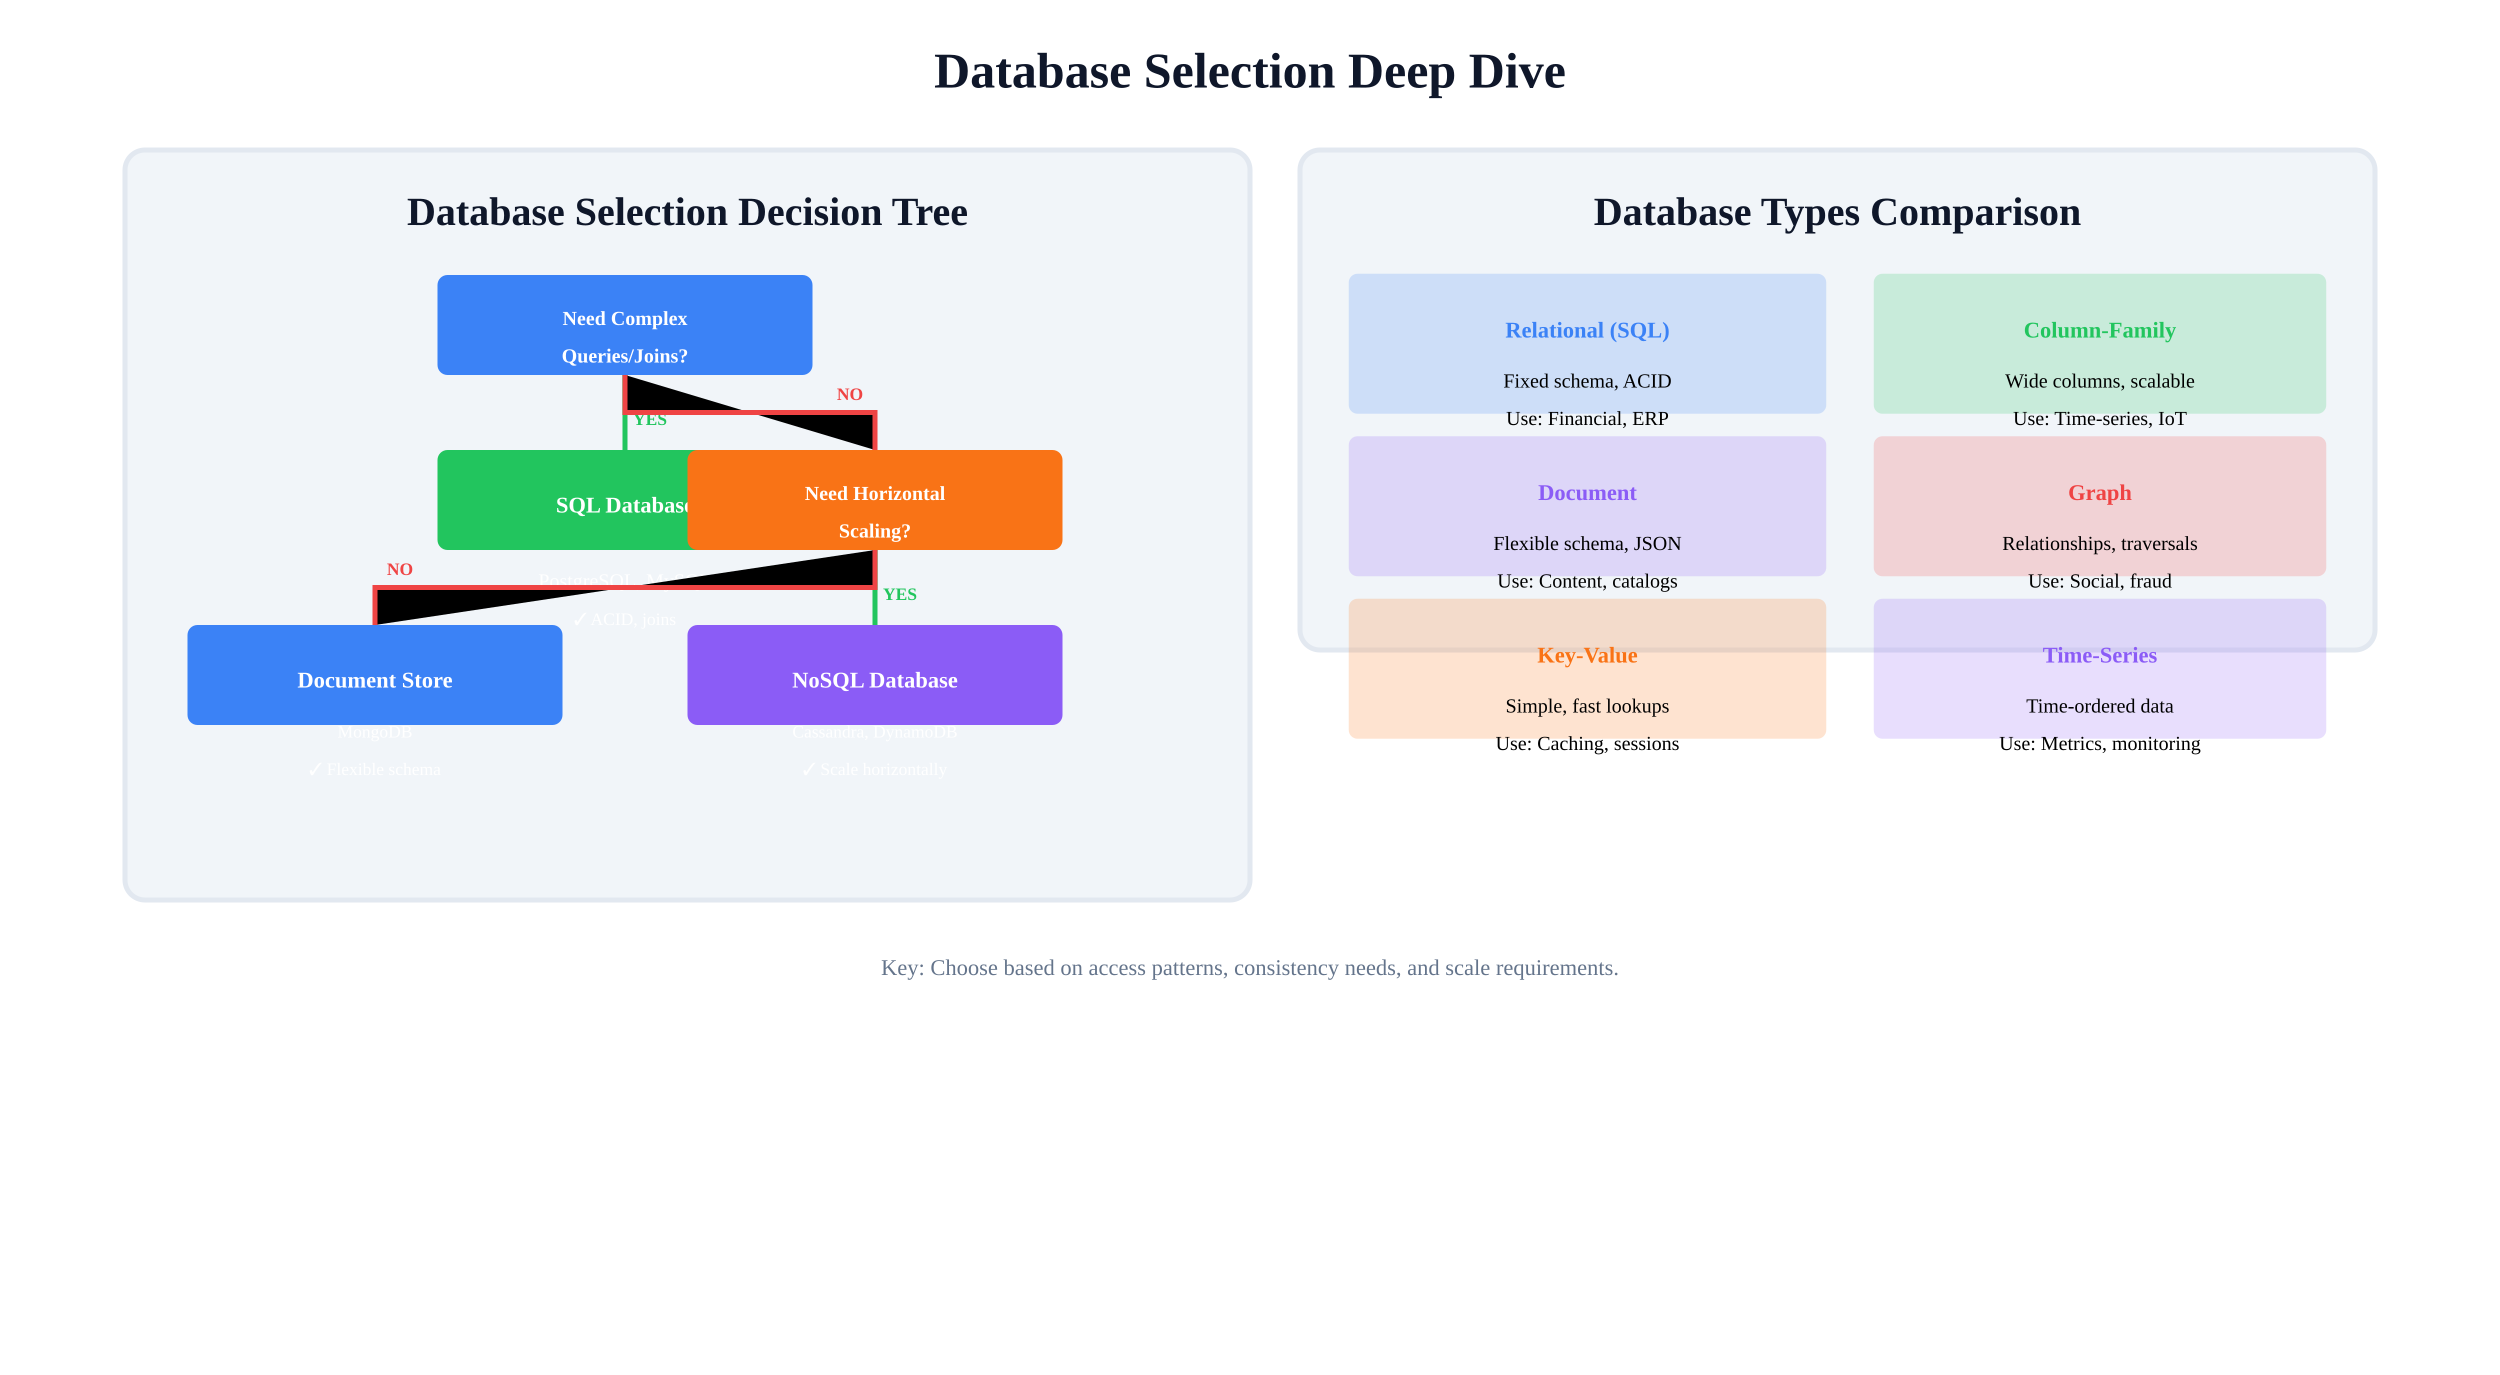
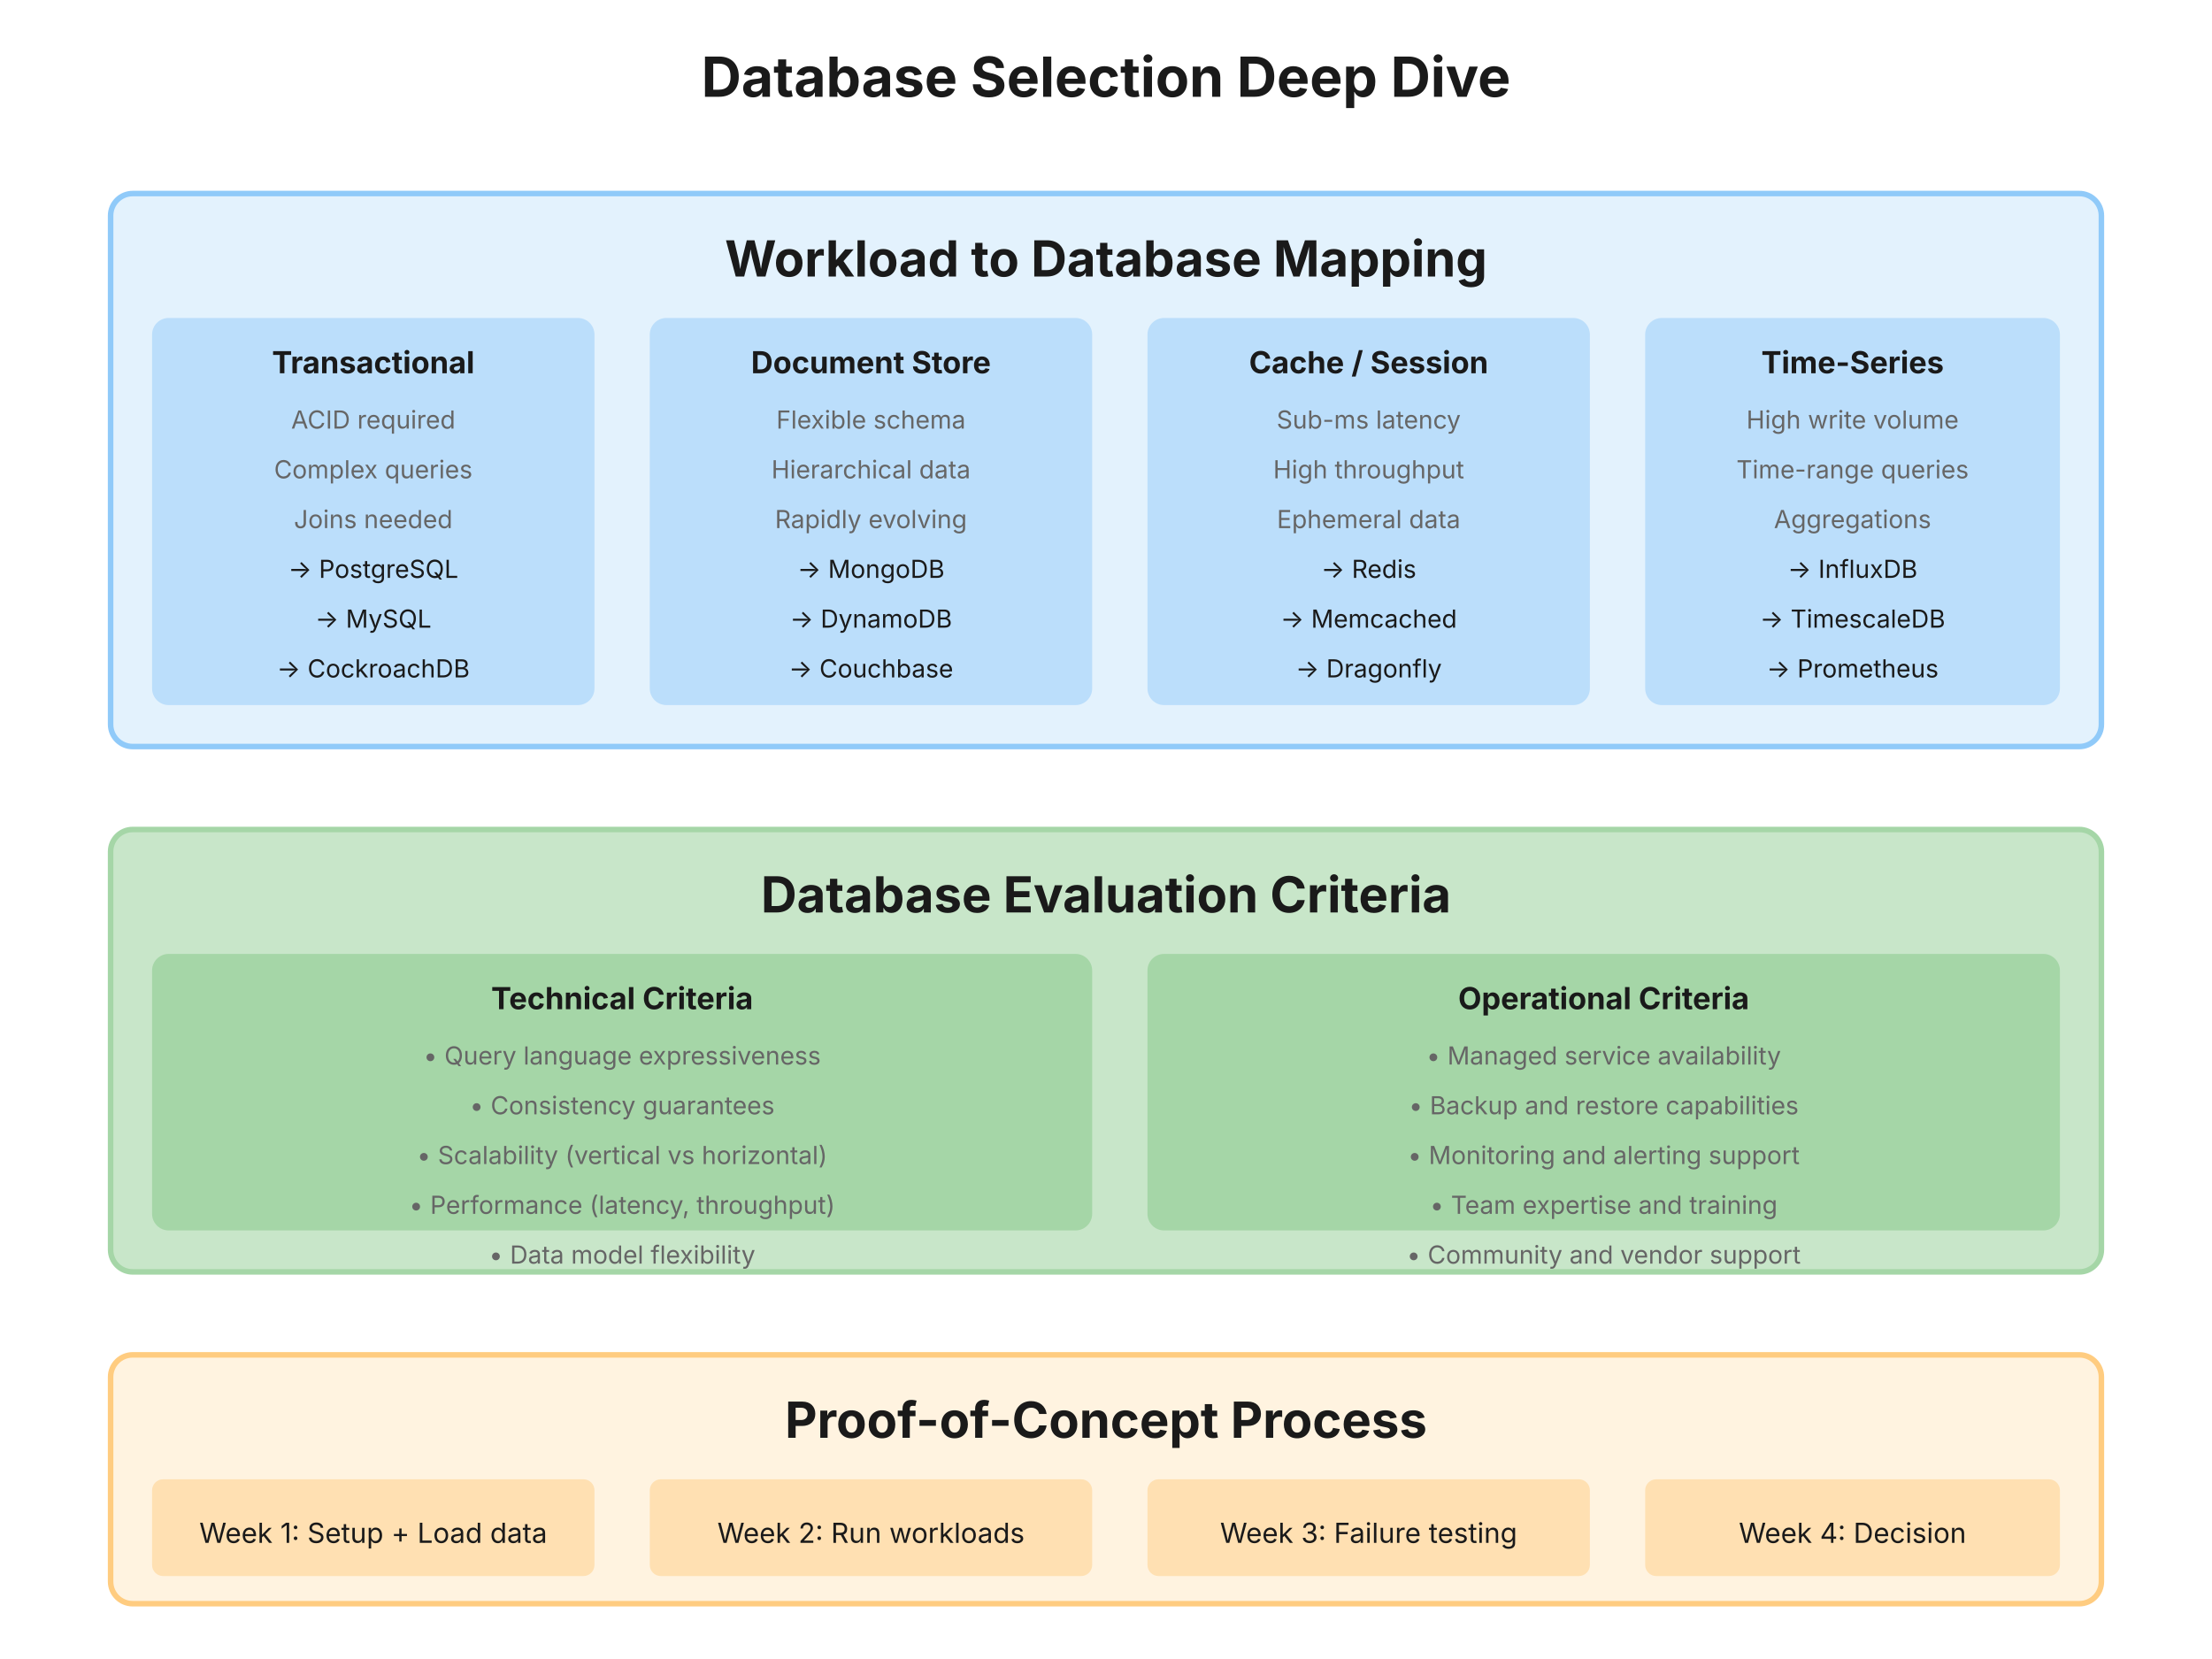
- <svg xmlns="http://www.w3.org/2000/svg" viewBox="0 0 1000 550">
-   <defs>
-     <marker id="dbDeepArrow" markerWidth="10" markerHeight="7" refX="9" refY="3.5" orient="auto">
-       <polygon points="0 0, 10 3.5, 0 7" fill="#3b82f6" />
-     </marker>
-   </defs>
-   <rect width="1000" height="550" fill="#ffffff" />
-   <text x="500" y="35" text-anchor="middle" font-size="20" font-weight="bold" fill="var(--text-primary, #0f172a">Database Selection Deep Dive</text>
-   <rect x="50" y="60" width="450" height="300" rx="8" fill="#f1f5f9" stroke="#e2e8f0" stroke-width="2" />
-   <text x="275" y="90" text-anchor="middle" font-size="16" font-weight="bold" fill="var(--text-primary, #0f172a">Database Selection Decision Tree</text>
-   <rect x="175" y="110" width="150" height="40" rx="4" fill="#3b82f6" />
-   <text x="250" y="130" text-anchor="middle" font-size="8" font-weight="bold" fill="var(--text-inverse, #ffffff">Need Complex</text>
-   <text x="250" y="145" text-anchor="middle" font-size="8" font-weight="bold" fill="var(--text-inverse, #ffffff">Queries/Joins?</text>
-   <line x1="250" y1="150" x2="250" y2="180" stroke="#22c55e" stroke-width="2" />
-   <text x="260" y="170" text-anchor="middle" font-size="7" fill="var(--border-green, #22c55e" font-weight="bold">YES</text>
-   <rect x="175" y="180" width="150" height="40" rx="4" fill="#22c55e" />
-   <text x="250" y="205" text-anchor="middle" font-size="9" font-weight="bold" fill="var(--text-inverse, #ffffff">SQL Database</text>
-   <text x="250" y="235" text-anchor="middle" font-size="8" fill="var(--text-inverse, #ffffff">PostgreSQL, MySQL</text>
-   <text x="250" y="250" text-anchor="middle" font-size="7" fill="var(--text-inverse, #ffffff">✓ ACID, joins</text>
-   <path d="M 250 150 L 250 165 L 350 165 L 350 180" stroke="#ef4444" stroke-width="2" />
-   <text x="340" y="160" text-anchor="middle" font-size="7" fill="var(--border-red, #ef4444" font-weight="bold">NO</text>
-   <rect x="275" y="180" width="150" height="40" rx="4" fill="#f97316" />
-   <text x="350" y="200" text-anchor="middle" font-size="8" font-weight="bold" fill="var(--text-inverse, #ffffff">Need Horizontal</text>
-   <text x="350" y="215" text-anchor="middle" font-size="8" font-weight="bold" fill="var(--text-inverse, #ffffff">Scaling?</text>
-   <line x1="350" y1="220" x2="350" y2="250" stroke="#22c55e" stroke-width="2" />
-   <text x="360" y="240" text-anchor="middle" font-size="7" fill="var(--border-green, #22c55e" font-weight="bold">YES</text>
-   <rect x="275" y="250" width="150" height="40" rx="4" fill="#8b5cf6" />
-   <text x="350" y="275" text-anchor="middle" font-size="9" font-weight="bold" fill="var(--text-inverse, #ffffff">NoSQL Database</text>
-   <text x="350" y="295" text-anchor="middle" font-size="7" fill="var(--text-inverse, #ffffff">Cassandra, DynamoDB</text>
-   <text x="350" y="310" text-anchor="middle" font-size="7" fill="var(--text-inverse, #ffffff">✓ Scale horizontally</text>
-   <path d="M 350 220 L 350 235 L 150 235 L 150 250" stroke="#ef4444" stroke-width="2" />
-   <text x="160" y="230" text-anchor="middle" font-size="7" fill="var(--border-red, #ef4444" font-weight="bold">NO</text>
-   <rect x="75" y="250" width="150" height="40" rx="4" fill="#3b82f6" />
-   <text x="150" y="275" text-anchor="middle" font-size="9" font-weight="bold" fill="var(--text-inverse, #ffffff">Document Store</text>
-   <text x="150" y="295" text-anchor="middle" font-size="7" fill="var(--text-inverse, #ffffff">MongoDB</text>
-   <text x="150" y="310" text-anchor="middle" font-size="7" fill="var(--text-inverse, #ffffff">✓ Flexible schema</text>
-   <rect x="520" y="60" width="430" height="200" rx="8" fill="#f1f5f9" stroke="#e2e8f0" stroke-width="2" />
-   <text x="735" y="90" text-anchor="middle" font-size="16" font-weight="bold" fill="var(--text-primary, #0f172a">Database Types Comparison</text>
-   <rect x="540" y="110" width="190" height="55" rx="3" fill="#3b82f6" opacity="0.2" stroke="#3b82f6" stroke-width="1" />
-   <text x="635" y="135" text-anchor="middle" font-size="9" font-weight="bold" fill="var(--border-blue, #3b82f6">Relational (SQL)</text>
-   <text x="635" y="155" text-anchor="middle" font-size="8" fill="var(--text-secondary, #47556ird">Fixed schema, ACID</text>
-   <text x="635" y="170" text-anchor="middle" font-size="8" fill="var(--text-secondary, #47556ird">Use: Financial, ERP</text>
-   <rect x="540" y="175" width="190" height="55" rx="3" fill="#8b5cf6" opacity="0.2" stroke="#8b5cf6" stroke-width="1" />
-   <text x="635" y="200" text-anchor="middle" font-size="9" font-weight="bold" fill="var(--border-purple, #8b5cf6">Document</text>
-   <text x="635" y="220" text-anchor="middle" font-size="8" fill="var(--text-secondary, #47556ird">Flexible schema, JSON</text>
-   <text x="635" y="235" text-anchor="middle" font-size="8" fill="var(--text-secondary, #47556ird">Use: Content, catalogs</text>
-   <rect x="540" y="240" width="190" height="55" rx="3" fill="#f97316" opacity="0.2" stroke="#f97316" stroke-width="1" />
-   <text x="635" y="265" text-anchor="middle" font-size="9" font-weight="bold" fill="var(--border-orange, #f97316">Key-Value</text>
-   <text x="635" y="285" text-anchor="middle" font-size="8" fill="var(--text-secondary, #47556ird">Simple, fast lookups</text>
-   <text x="635" y="300" text-anchor="middle" font-size="8" fill="var(--text-secondary, #47556ird">Use: Caching, sessions</text>
-   <rect x="750" y="110" width="180" height="55" rx="3" fill="#22c55e" opacity="0.2" stroke="#22c55e" stroke-width="1" />
-   <text x="840" y="135" text-anchor="middle" font-size="9" font-weight="bold" fill="var(--border-green, #22c55e">Column-Family</text>
-   <text x="840" y="155" text-anchor="middle" font-size="8" fill="var(--text-secondary, #47556ird">Wide columns, scalable</text>
-   <text x="840" y="170" text-anchor="middle" font-size="8" fill="var(--text-secondary, #47556ird">Use: Time-series, IoT</text>
-   <rect x="750" y="175" width="180" height="55" rx="3" fill="#ef4444" opacity="0.2" stroke="#ef4444" stroke-width="1" />
-   <text x="840" y="200" text-anchor="middle" font-size="9" font-weight="bold" fill="var(--border-red, #ef4444">Graph</text>
-   <text x="840" y="220" text-anchor="middle" font-size="8" fill="var(--text-secondary, #47556ird">Relationships, traversals</text>
-   <text x="840" y="235" text-anchor="middle" font-size="8" fill="var(--text-secondary, #47556ird">Use: Social, fraud</text>
-   <rect x="750" y="240" width="180" height="55" rx="3" fill="#8b5cf6" opacity="0.2" stroke="#8b5cf6" stroke-width="1" />
-   <text x="840" y="265" text-anchor="middle" font-size="9" font-weight="bold" fill="var(--border-purple, #8b5cf6">Time-Series</text>
-   <text x="840" y="285" text-anchor="middle" font-size="8" fill="var(--text-secondary, #47556ird">Time-ordered data</text>
-   <text x="840" y="300" text-anchor="middle" font-size="8" fill="var(--text-secondary, #47556ird">Use: Metrics, monitoring</text>
-   <text x="500" y="390" text-anchor="middle" font-size="9" fill="var(--text-muted, #64748b">Key: Choose based on access patterns, consistency needs, and scale requirements.</text>
+ <svg xmlns="http://www.w3.org/2000/svg" viewBox="0 0 800 600" font-family="system-ui, -apple-system, sans-serif">
+   <rect width="800" height="600" fill="#ffffff" />
+   <text x="400" y="35" font-size="20" font-weight="bold" text-anchor="middle" fill="#1a1a1a">Database Selection Deep Dive</text>
+   <rect x="40" y="70" width="720" height="200" rx="8" fill="#e3f2fd" stroke="#90caf9" stroke-width="2" />
+   <text x="400" y="100" font-size="18" font-weight="bold" text-anchor="middle" fill="#1a1a1a">Workload to Database Mapping</text>
+   <rect x="55" y="115" width="160" height="140" rx="6" fill="#bbdefb" />
+   <text x="135" y="135" font-size="11" font-weight="bold" text-anchor="middle" fill="#1a1a1a">Transactional</text>
+   <text x="135" y="155" font-size="9" text-anchor="middle" fill="#666666">ACID required</text>
+   <text x="135" y="173" font-size="9" text-anchor="middle" fill="#666666">Complex queries</text>
+   <text x="135" y="191" font-size="9" text-anchor="middle" fill="#666666">Joins needed</text>
+   <text x="135" y="209" font-size="9" text-anchor="middle" fill="#1a1a1a">→ PostgreSQL</text>
+   <text x="135" y="227" font-size="9" text-anchor="middle" fill="#1a1a1a">→ MySQL</text>
+   <text x="135" y="245" font-size="9" text-anchor="middle" fill="#1a1a1a">→ CockroachDB</text>
+   <rect x="235" y="115" width="160" height="140" rx="6" fill="#bbdefb" />
+   <text x="315" y="135" font-size="11" font-weight="bold" text-anchor="middle" fill="#1a1a1a">Document Store</text>
+   <text x="315" y="155" font-size="9" text-anchor="middle" fill="#666666">Flexible schema</text>
+   <text x="315" y="173" font-size="9" text-anchor="middle" fill="#666666">Hierarchical data</text>
+   <text x="315" y="191" font-size="9" text-anchor="middle" fill="#666666">Rapidly evolving</text>
+   <text x="315" y="209" font-size="9" text-anchor="middle" fill="#1a1a1a">→ MongoDB</text>
+   <text x="315" y="227" font-size="9" text-anchor="middle" fill="#1a1a1a">→ DynamoDB</text>
+   <text x="315" y="245" font-size="9" text-anchor="middle" fill="#1a1a1a">→ Couchbase</text>
+   <rect x="415" y="115" width="160" height="140" rx="6" fill="#bbdefb" />
+   <text x="495" y="135" font-size="11" font-weight="bold" text-anchor="middle" fill="#1a1a1a">Cache / Session</text>
+   <text x="495" y="155" font-size="9" text-anchor="middle" fill="#666666">Sub-ms latency</text>
+   <text x="495" y="173" font-size="9" text-anchor="middle" fill="#666666">High throughput</text>
+   <text x="495" y="191" font-size="9" text-anchor="middle" fill="#666666">Ephemeral data</text>
+   <text x="495" y="209" font-size="9" text-anchor="middle" fill="#1a1a1a">→ Redis</text>
+   <text x="495" y="227" font-size="9" text-anchor="middle" fill="#1a1a1a">→ Memcached</text>
+   <text x="495" y="245" font-size="9" text-anchor="middle" fill="#1a1a1a">→ Dragonfly</text>
+   <rect x="595" y="115" width="150" height="140" rx="6" fill="#bbdefb" />
+   <text x="670" y="135" font-size="11" font-weight="bold" text-anchor="middle" fill="#1a1a1a">Time-Series</text>
+   <text x="670" y="155" font-size="9" text-anchor="middle" fill="#666666">High write volume</text>
+   <text x="670" y="173" font-size="9" text-anchor="middle" fill="#666666">Time-range queries</text>
+   <text x="670" y="191" font-size="9" text-anchor="middle" fill="#666666">Aggregations</text>
+   <text x="670" y="209" font-size="9" text-anchor="middle" fill="#1a1a1a">→ InfluxDB</text>
+   <text x="670" y="227" font-size="9" text-anchor="middle" fill="#1a1a1a">→ TimescaleDB</text>
+   <text x="670" y="245" font-size="9" text-anchor="middle" fill="#1a1a1a">→ Prometheus</text>
+   <rect x="40" y="300" width="720" height="160" rx="8" fill="#c8e6c9" stroke="#a5d6a7" stroke-width="2" />
+   <text x="400" y="330" font-size="18" font-weight="bold" text-anchor="middle" fill="#1a1a1a">Database Evaluation Criteria</text>
+   <rect x="55" y="345" width="340" height="100" rx="6" fill="#a5d6a7" />
+   <text x="225" y="365" font-size="11" font-weight="bold" text-anchor="middle" fill="#1a1a1a">Technical Criteria</text>
+   <text x="225" y="385" font-size="9" text-anchor="middle" fill="#666666">• Query language expressiveness</text>
+   <text x="225" y="403" font-size="9" text-anchor="middle" fill="#666666">• Consistency guarantees</text>
+   <text x="225" y="421" font-size="9" text-anchor="middle" fill="#666666">• Scalability (vertical vs horizontal)</text>
+   <text x="225" y="439" font-size="9" text-anchor="middle" fill="#666666">• Performance (latency, throughput)</text>
+   <text x="225" y="457" font-size="9" text-anchor="middle" fill="#666666">• Data model flexibility</text>
+   <rect x="415" y="345" width="330" height="100" rx="6" fill="#a5d6a7" />
+   <text x="580" y="365" font-size="11" font-weight="bold" text-anchor="middle" fill="#1a1a1a">Operational Criteria</text>
+   <text x="580" y="385" font-size="9" text-anchor="middle" fill="#666666">• Managed service availability</text>
+   <text x="580" y="403" font-size="9" text-anchor="middle" fill="#666666">• Backup and restore capabilities</text>
+   <text x="580" y="421" font-size="9" text-anchor="middle" fill="#666666">• Monitoring and alerting support</text>
+   <text x="580" y="439" font-size="9" text-anchor="middle" fill="#666666">• Team expertise and training</text>
+   <text x="580" y="457" font-size="9" text-anchor="middle" fill="#666666">• Community and vendor support</text>
+   <rect x="40" y="490" width="720" height="90" rx="8" fill="#fff3e0" stroke="#ffcc80" stroke-width="2" />
+   <text x="400" y="520" font-size="18" font-weight="bold" text-anchor="middle" fill="#1a1a1a">Proof-of-Concept Process</text>
+   <rect x="55" y="535" width="160" height="35" rx="4" fill="#ffe0b2" />
+   <text x="135" y="558" font-size="10" text-anchor="middle" fill="#1a1a1a">Week 1: Setup + Load data</text>
+   <rect x="235" y="535" width="160" height="35" rx="4" fill="#ffe0b2" />
+   <text x="315" y="558" font-size="10" text-anchor="middle" fill="#1a1a1a">Week 2: Run workloads</text>
+   <rect x="415" y="535" width="160" height="35" rx="4" fill="#ffe0b2" />
+   <text x="495" y="558" font-size="10" text-anchor="middle" fill="#1a1a1a">Week 3: Failure testing</text>
+   <rect x="595" y="535" width="150" height="35" rx="4" fill="#ffe0b2" />
+   <text x="670" y="558" font-size="10" text-anchor="middle" fill="#1a1a1a">Week 4: Decision</text>
</svg>
